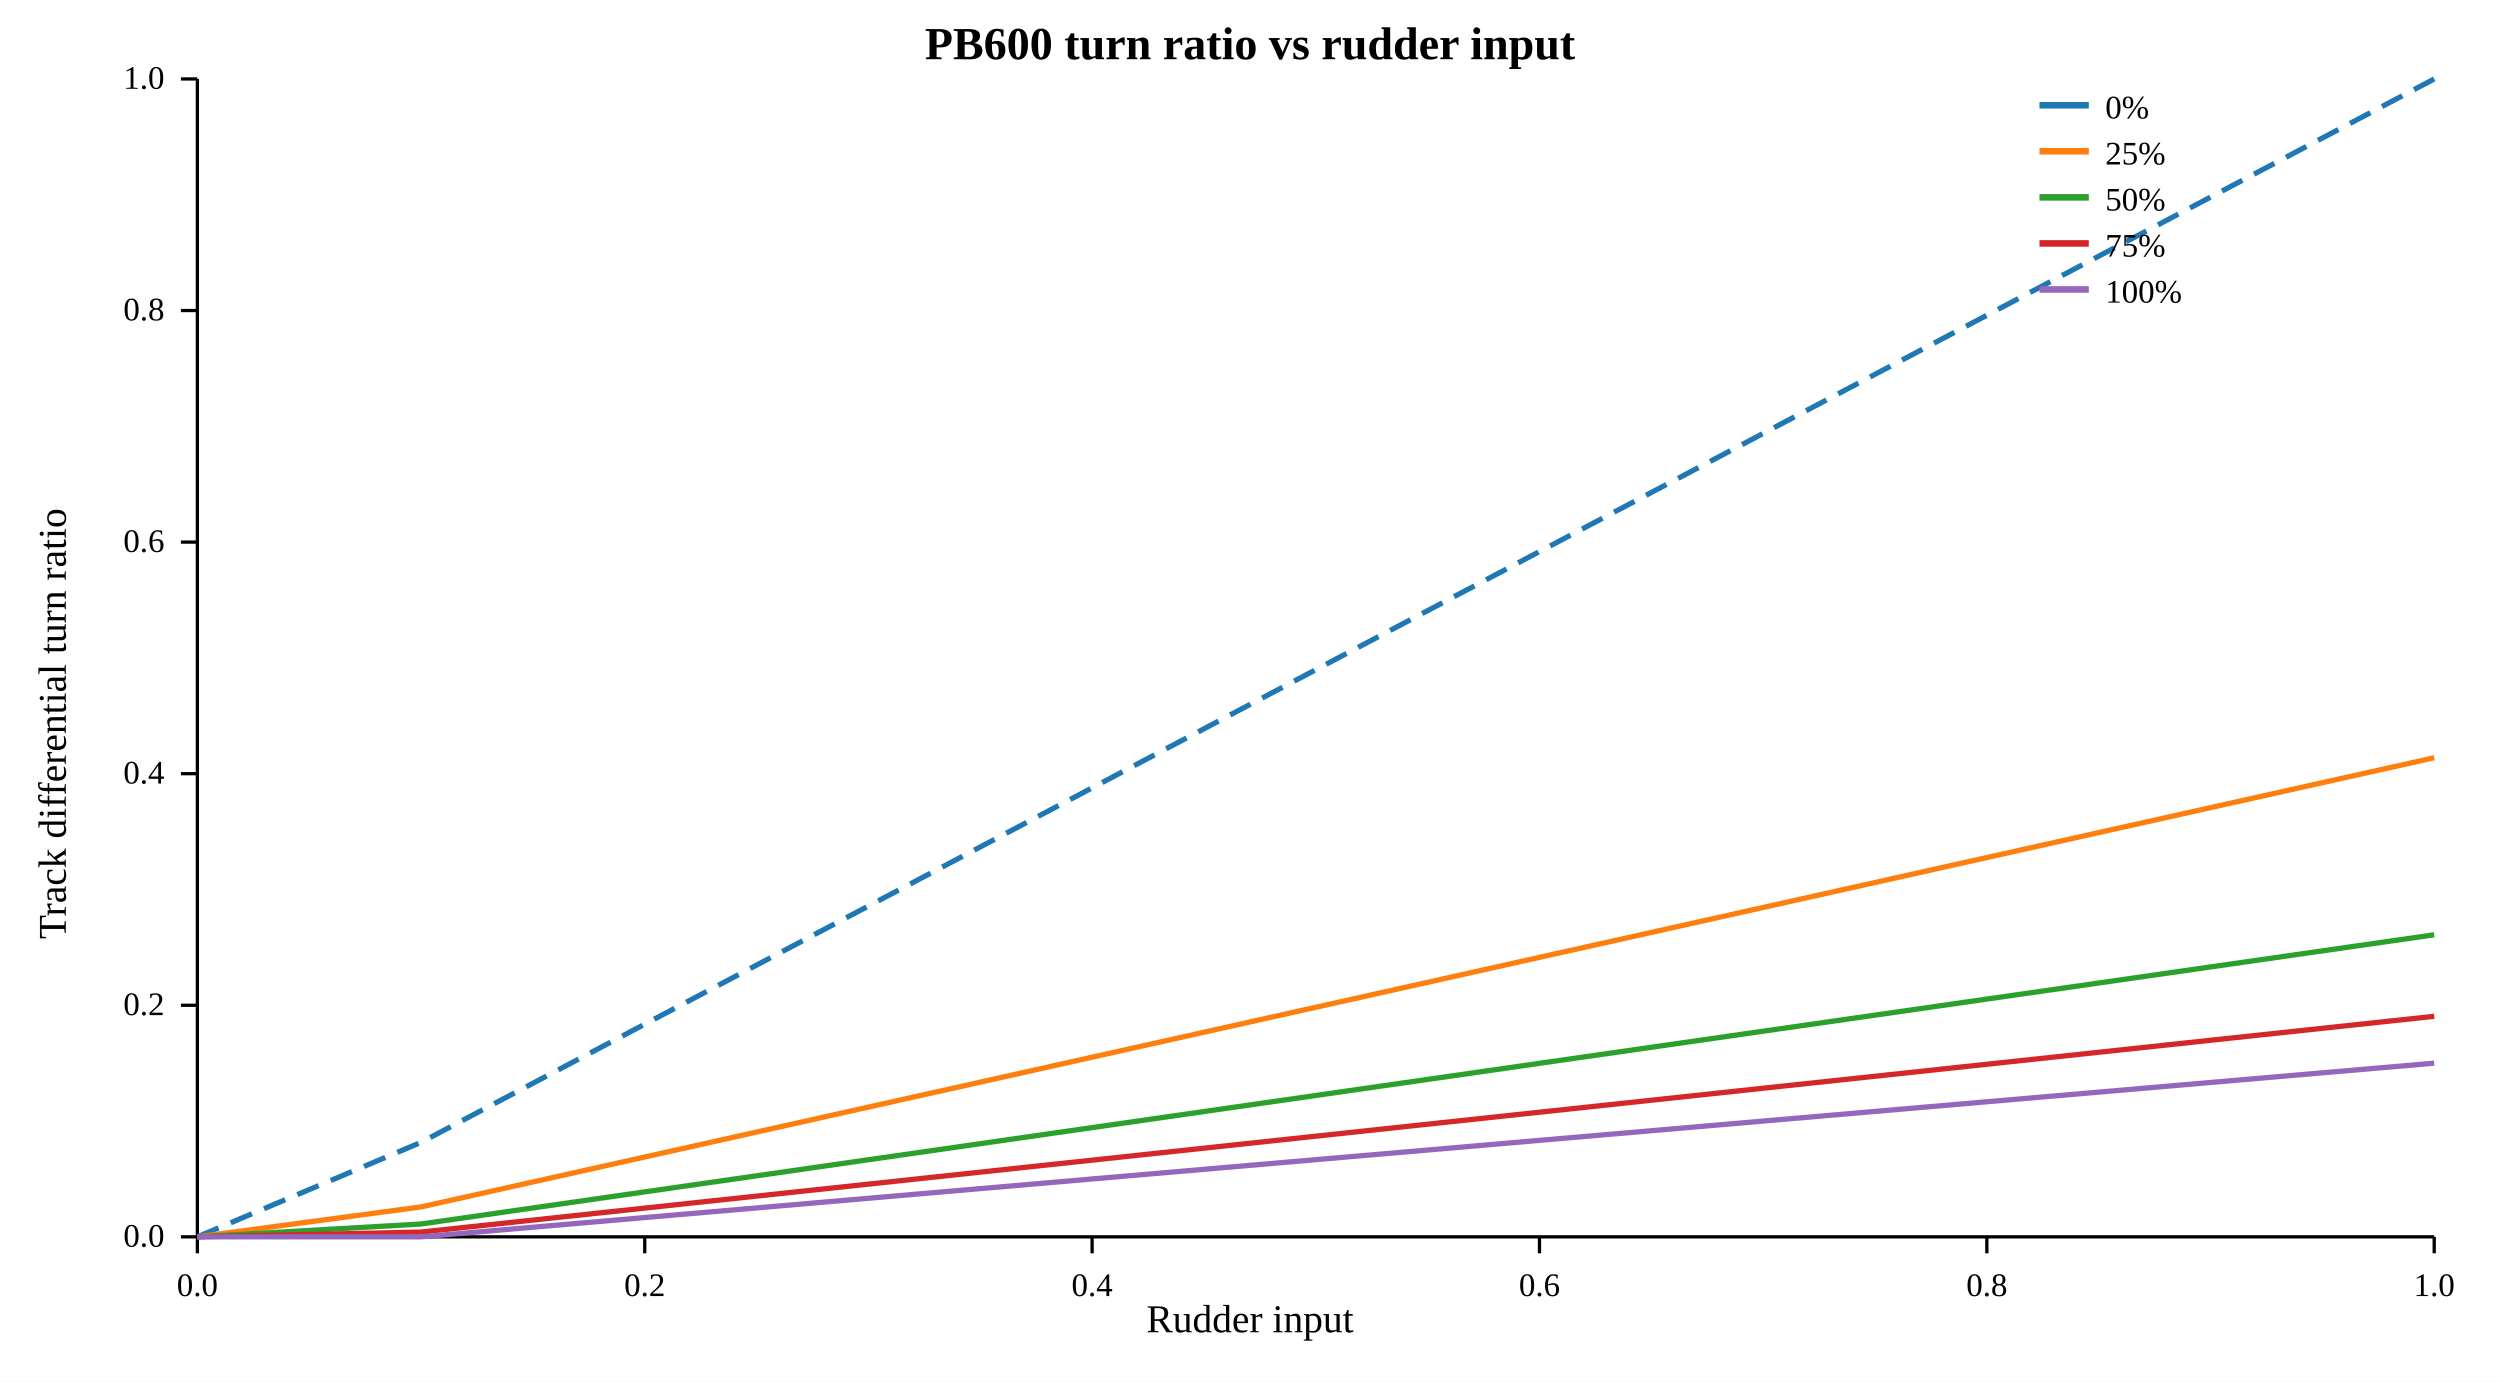
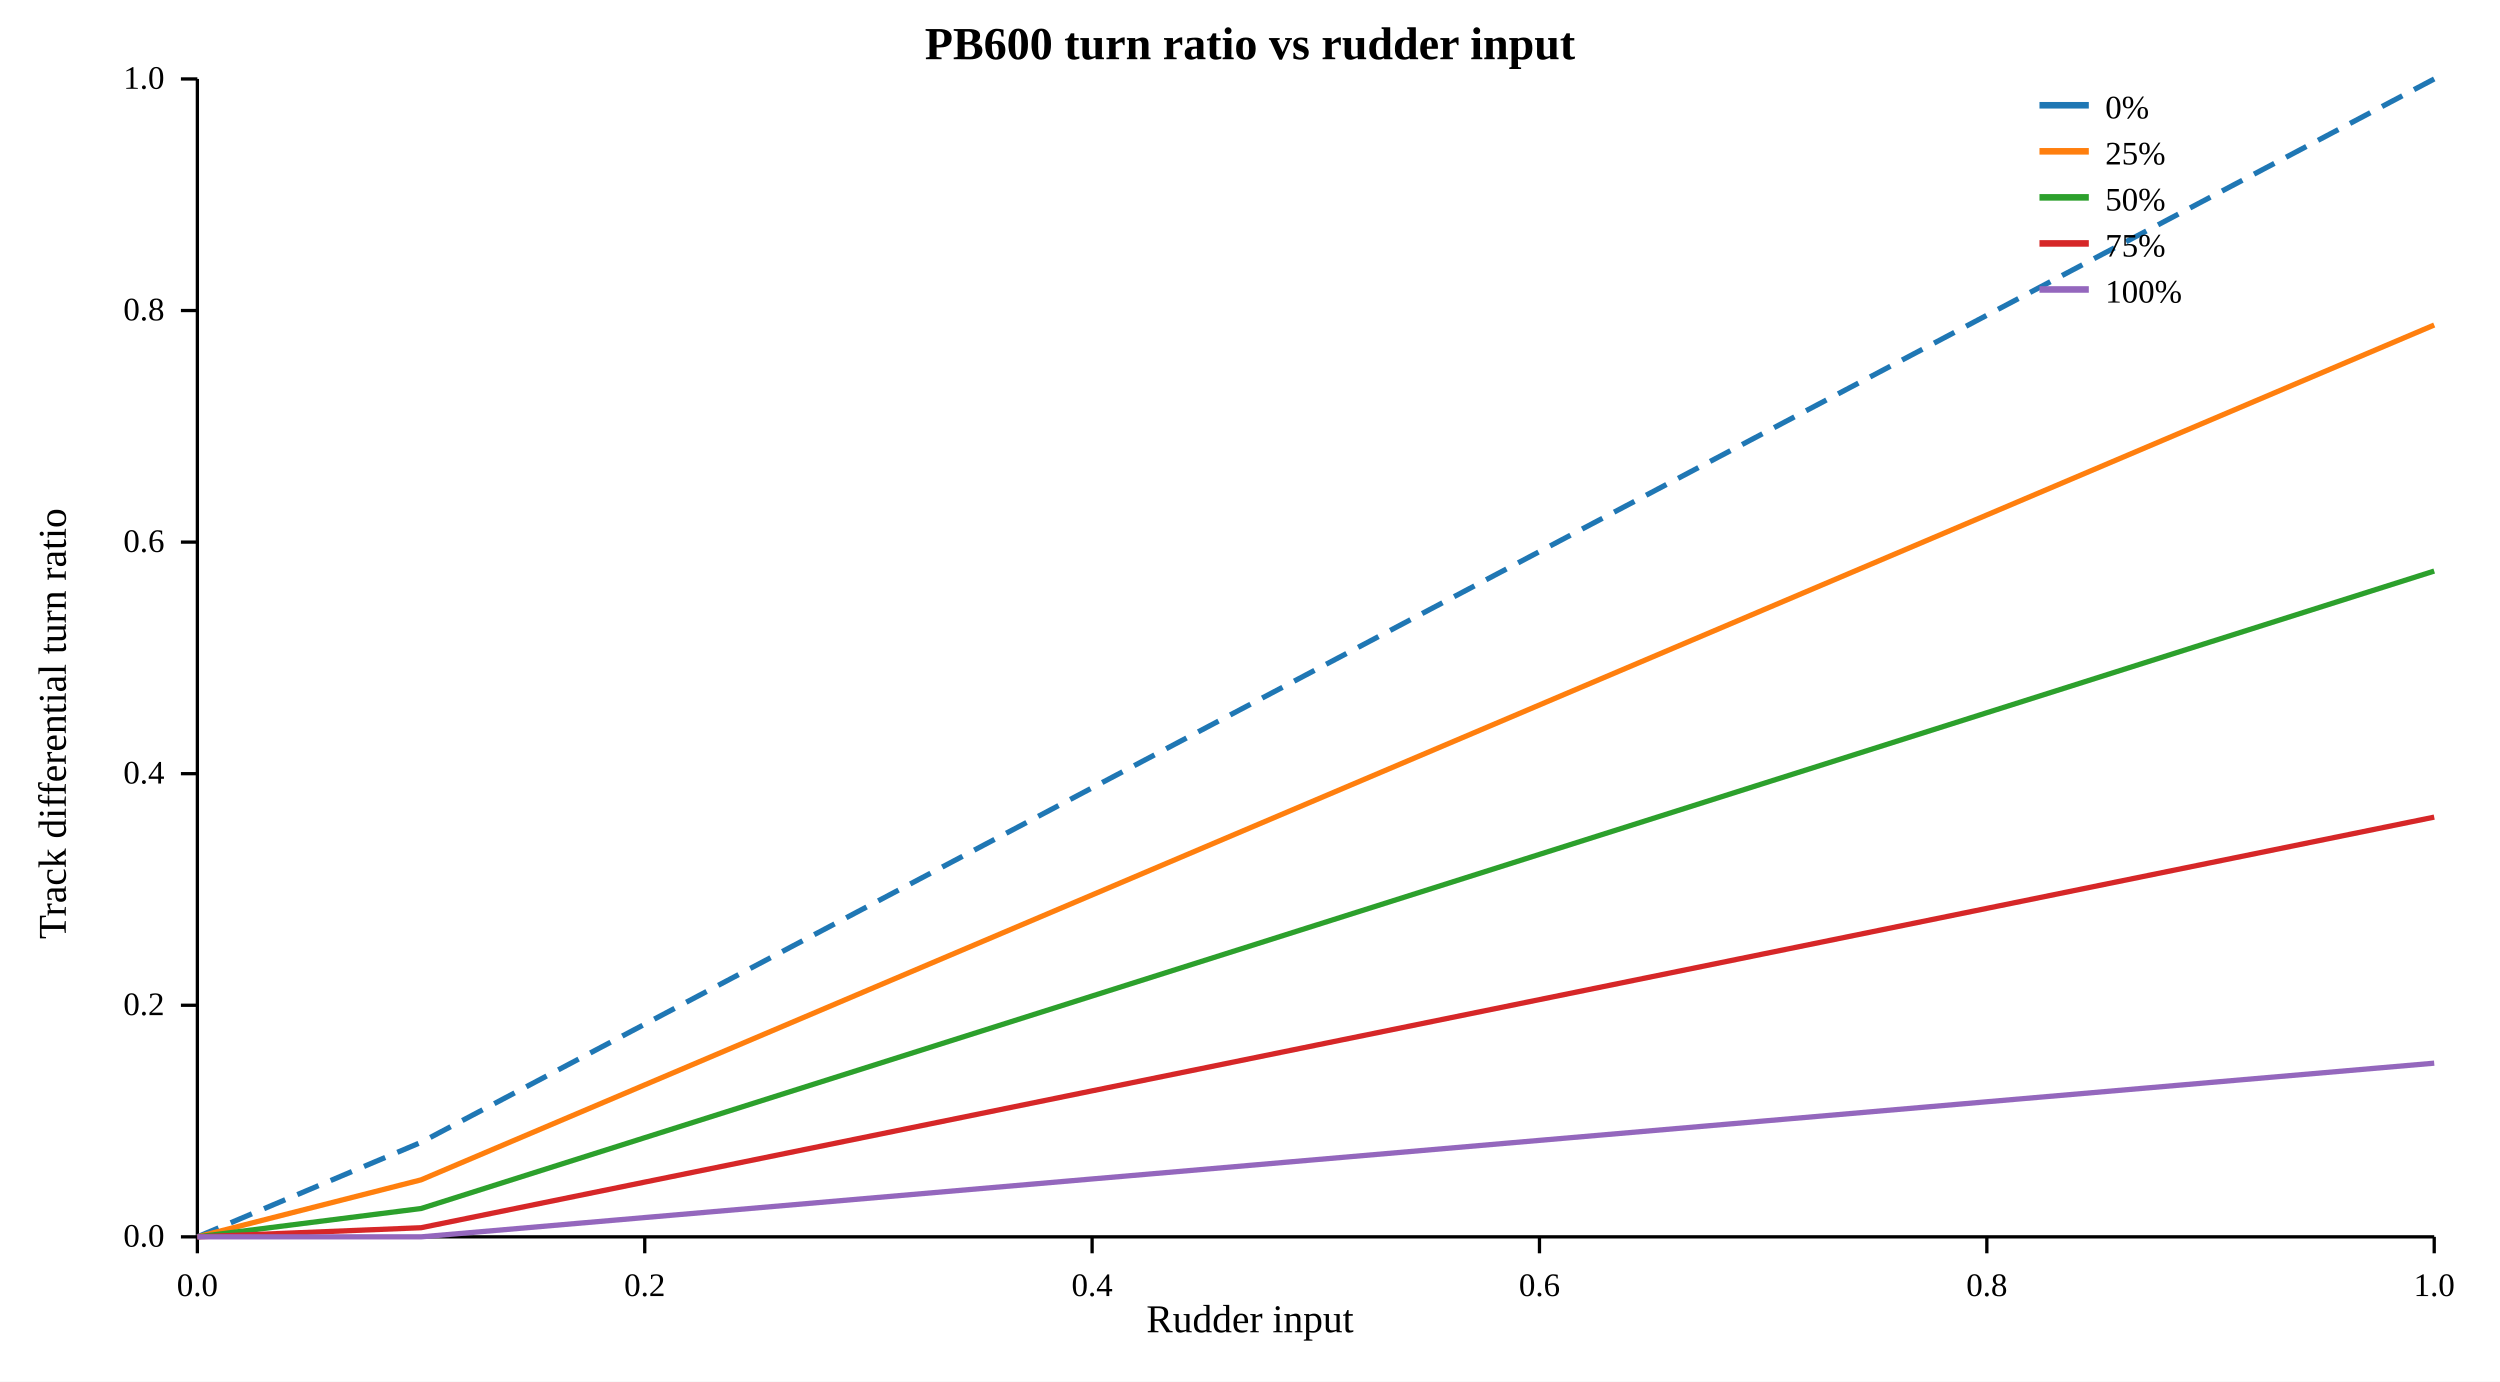
<svg xmlns="http://www.w3.org/2000/svg" width="760" height="420" viewBox="0 0 760 420">
  <rect width="100%" height="100%" fill="white" />
  <text x="380" y="18" text-anchor="middle" font-size="14" font-weight="bold">PB600 turn ratio vs rudder input</text>
  <text x="380" y="405" text-anchor="middle" font-size="12">Rudder input</text>
  <text x="20" y="220" transform="rotate(-90 20 220)" text-anchor="middle" font-size="12">Track differential turn ratio</text>
  <line x1="60" y1="376" x2="740" y2="376" stroke="black" />
  <line x1="60" y1="24" x2="60" y2="376" stroke="black" />
  <line x1="60" y1="376" x2="60" y2="381" stroke="black" />
  <text x="60" y="394" text-anchor="middle" font-size="10">0.0</text>
  <line x1="196" y1="376" x2="196" y2="381" stroke="black" />
  <text x="196" y="394" text-anchor="middle" font-size="10">0.2</text>
  <line x1="332" y1="376" x2="332" y2="381" stroke="black" />
  <text x="332" y="394" text-anchor="middle" font-size="10">0.4</text>
  <line x1="468" y1="376" x2="468" y2="381" stroke="black" />
  <text x="468" y="394" text-anchor="middle" font-size="10">0.6</text>
  <line x1="604" y1="376" x2="604" y2="381" stroke="black" />
  <text x="604" y="394" text-anchor="middle" font-size="10">0.8</text>
  <line x1="740" y1="376" x2="740" y2="381" stroke="black" />
  <text x="740" y="394" text-anchor="middle" font-size="10">1.0</text>
  <line x1="60" y1="376" x2="55" y2="376" stroke="black" />
  <text x="50" y="379" text-anchor="end" font-size="10">0.0</text>
  <line x1="60" y1="305.6" x2="55" y2="305.6" stroke="black" />
  <text x="50" y="308.6" text-anchor="end" font-size="10">0.2</text>
  <line x1="60" y1="235.2" x2="55" y2="235.2" stroke="black" />
  <text x="50" y="238.2" text-anchor="end" font-size="10">0.4</text>
  <line x1="60" y1="164.8" x2="55" y2="164.8" stroke="black" />
  <text x="50" y="167.8" text-anchor="end" font-size="10">0.6</text>
  <line x1="60" y1="94.4" x2="55" y2="94.4" stroke="black" />
  <text x="50" y="97.4" text-anchor="end" font-size="10">0.8</text>
  <line x1="60" y1="24" x2="55" y2="24" stroke="black" />
  <text x="50" y="27" text-anchor="end" font-size="10">1.0</text>
  <polyline fill="none" stroke="#1f77b4" stroke-width="1.6" stroke-dasharray="7 4" points="60,376 128,347.265 196,311.347 264,275.429 332,239.51 400,203.592 468,167.673 536,131.755 604,95.837 672,59.918 740,24" />
-   <polyline fill="none" stroke="#ff7f0e" stroke-width="1.6" points="60,376 128,366.897 196,351.724 264,336.552 332,321.379 400,306.207 468,291.034 536,275.862 604,260.69 672,245.517 740,230.345" />
-   <polyline fill="none" stroke="#2ca02c" stroke-width="1.6" points="60,376 128,372.093 196,362.324 264,352.555 332,342.786 400,333.018 468,323.249 536,313.48 604,303.711 672,293.943 740,284.174" />
-   <polyline fill="none" stroke="#d62728" stroke-width="1.6" points="60,376 128,374.542 196,367.255 264,359.967 332,352.679 400,345.391 468,338.104 536,330.816 604,323.528 672,316.24 740,308.952" />
+   <polyline fill="none" stroke="#ff7f0e" stroke-width="1.6" points="60,376 128,358.675 196,329.8 264,300.925 332,272.05 400,243.175 468,214.3 536,185.425 604,156.55 672,127.675 740,98.8" />
+   <polyline fill="none" stroke="#2ca02c" stroke-width="1.6" points="60,376 128,367.387 196,345.855 264,324.323 332,302.791 400,281.26 468,259.728 536,238.196 604,216.664 672,195.132 740,173.6" />
+   <polyline fill="none" stroke="#d62728" stroke-width="1.6" points="60,376 128,373.226 196,359.357 264,345.487 332,331.617 400,317.748 468,303.878 536,290.009 604,276.139 672,262.27 740,248.4" />
  <polyline fill="none" stroke="#9467bd" stroke-width="1.6" points="60,376 128,376 196,370.133 264,364.267 332,358.4 400,352.533 468,346.667 536,340.8 604,334.933 672,329.067 740,323.2" />
  <line x1="620" y1="32" x2="635" y2="32" stroke="#1f77b4" stroke-width="2" />
  <text x="640" y="36" font-size="10">0%</text>
  <line x1="620" y1="46" x2="635" y2="46" stroke="#ff7f0e" stroke-width="2" />
  <text x="640" y="50" font-size="10">25%</text>
  <line x1="620" y1="60" x2="635" y2="60" stroke="#2ca02c" stroke-width="2" />
  <text x="640" y="64" font-size="10">50%</text>
  <line x1="620" y1="74" x2="635" y2="74" stroke="#d62728" stroke-width="2" />
  <text x="640" y="78" font-size="10">75%</text>
  <line x1="620" y1="88" x2="635" y2="88" stroke="#9467bd" stroke-width="2" />
  <text x="640" y="92" font-size="10">100%</text>
</svg>
